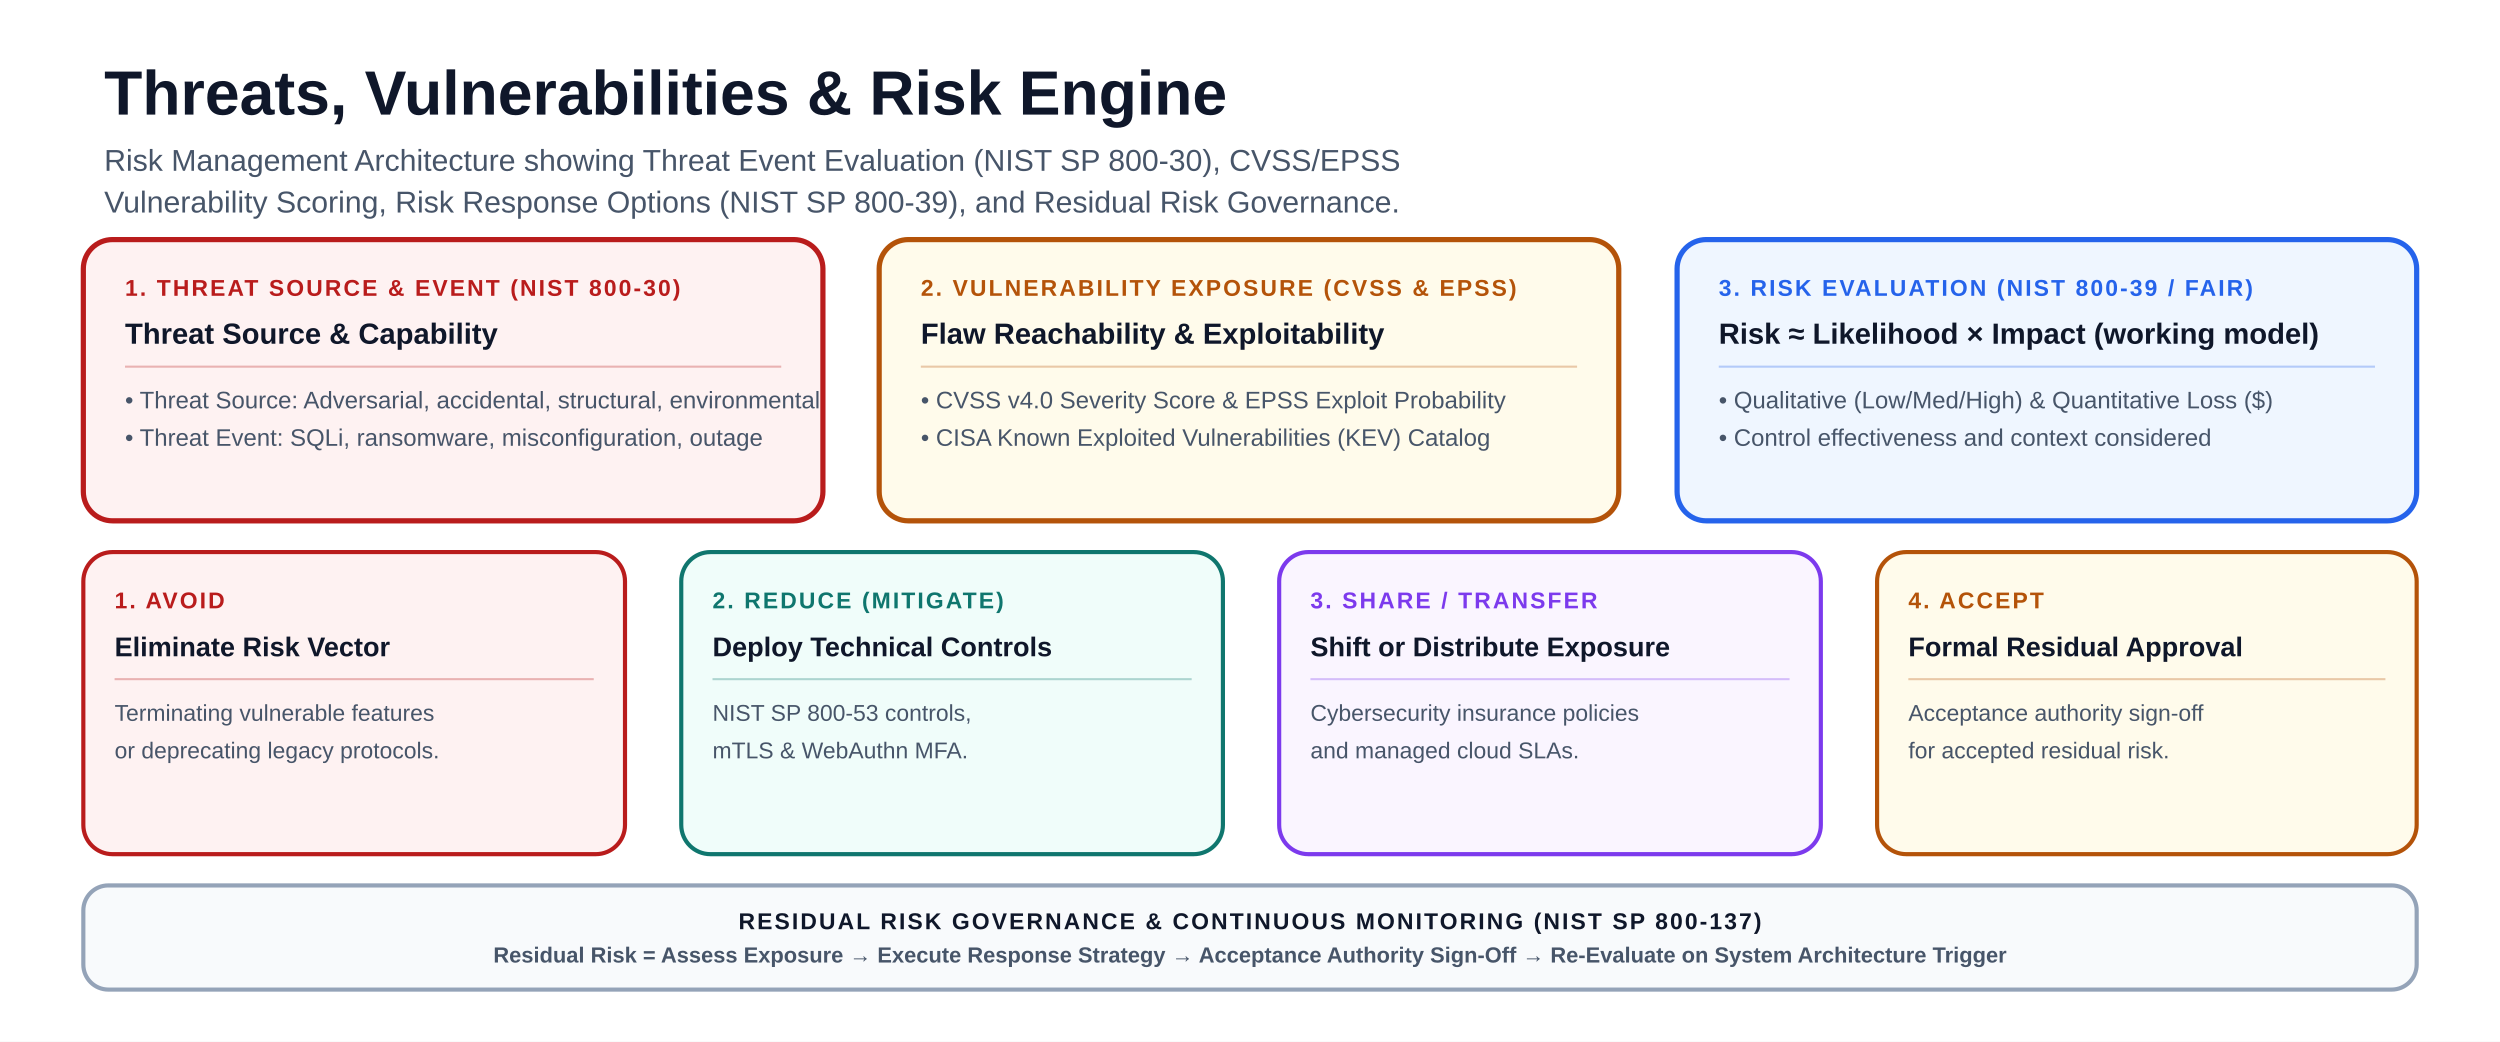
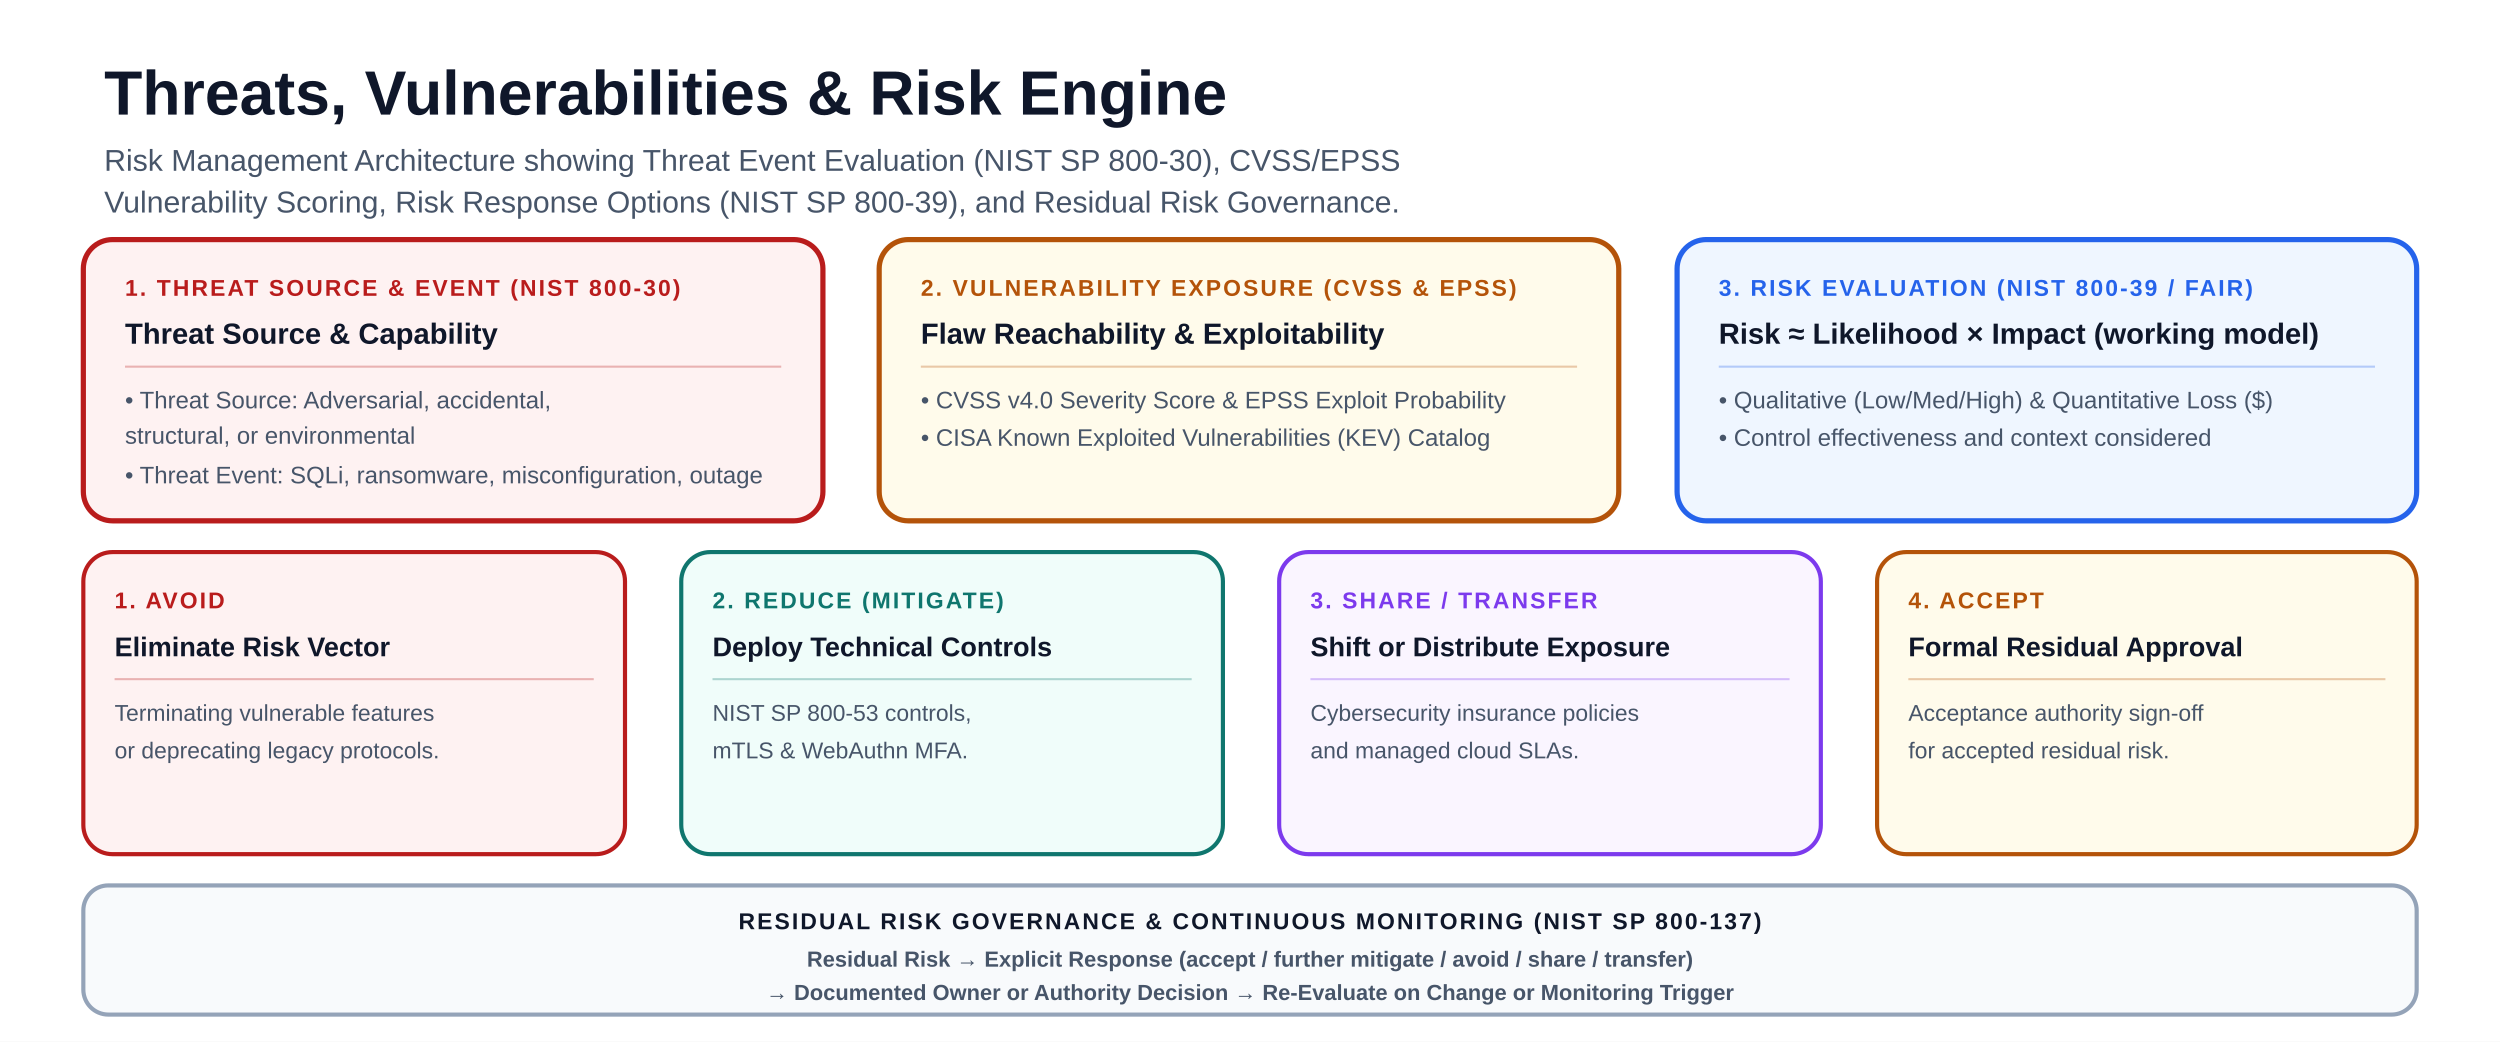
<svg xmlns="http://www.w3.org/2000/svg" viewBox="0 0 1200 500" font-family="-apple-system, BlinkMacSystemFont, 'Segoe UI', Arial, sans-serif" role="img" aria-labelledby="title description">
  <rect width="1200" height="500" fill="#ffffff" />
  <defs>
    <marker id="arrow" viewBox="0 0 10 10" refX="8.5" refY="5" markerWidth="8" markerHeight="8" orient="auto">
      <path d="M0 0 L10 5 L0 10Z" fill="#94a3b8" />
    </marker>
    <marker id="arrow-reverse" viewBox="0 0 10 10" refX="1.5" refY="5" markerWidth="8" markerHeight="8" orient="auto">
      <path d="M10 0 L0 5 L10 10Z" fill="#94a3b8" />
    </marker>
    <marker id="arrow-blue" viewBox="0 0 10 10" refX="8.5" refY="5" markerWidth="8" markerHeight="8" orient="auto">
      <path d="M0 0 L10 5 L0 10Z" fill="#2563eb" />
    </marker>
    <marker id="arrow-teal" viewBox="0 0 10 10" refX="8.5" refY="5" markerWidth="8" markerHeight="8" orient="auto">
      <path d="M0 0 L10 5 L0 10Z" fill="#0f766e" />
    </marker>
    <marker id="arrow-amber" viewBox="0 0 10 10" refX="8.5" refY="5" markerWidth="8" markerHeight="8" orient="auto">
      <path d="M0 0 L10 5 L0 10Z" fill="#b45309" />
    </marker>
    <marker id="arrow-violet" viewBox="0 0 10 10" refX="8.5" refY="5" markerWidth="8" markerHeight="8" orient="auto">
      <path d="M0 0 L10 5 L0 10Z" fill="#7c3aed" />
    </marker>
    <marker id="arrow-red" viewBox="0 0 10 10" refX="8.5" refY="5" markerWidth="8" markerHeight="8" orient="auto">
      <path d="M0 0 L10 5 L0 10Z" fill="#b91c1c" />
    </marker>
  </defs>
  <text x="50" y="55" font-size="30" font-weight="850" fill="#0f172a">Threats, Vulnerabilities &amp; Risk Engine</text>
  <text x="50" y="82" font-size="14.5" fill="#475569">Risk Management Architecture showing Threat Event Evaluation (NIST SP 800-30), CVSS/EPSS</text>
  <text x="50" y="102" font-size="14.5" fill="#475569">Vulnerability Scoring, Risk Response Options (NIST SP 800-39), and Residual Risk Governance.</text>
  <rect x="40" y="115" width="355" height="135" rx="14" fill="#fef2f2" stroke="#b91c1c" stroke-width="2.5" />
  <text x="60" y="142" font-size="11" font-weight="900" letter-spacing="1" fill="#b91c1c">1. THREAT SOURCE &amp; EVENT (NIST 800-30)</text>
  <text x="60" y="165" font-size="14" font-weight="800" fill="#0f172a">Threat Source &amp; Capability</text>
  <line x1="60" y1="176" x2="375" y2="176" stroke="#b91c1c" stroke-opacity="0.3" stroke-width="1" />
-   <text x="60" y="196" font-size="11.5" font-weight="500" fill="#475569">• Threat Source: Adversarial, accidental, structural, environmental</text>
-   <text x="60" y="214" font-size="11.5" font-weight="500" fill="#475569">• Threat Event: SQLi, ransomware, misconfiguration, outage</text>
+   <text x="60" y="196" font-size="11.5" font-weight="500" fill="#475569">• Threat Source: Adversarial, accidental,</text>
+   <text x="60" y="213" font-size="11.5" font-weight="500" fill="#475569">  structural, or environmental</text>
+   <text x="60" y="232" font-size="11.5" font-weight="500" fill="#475569">• Threat Event: SQLi, ransomware, misconfiguration, outage</text>
  <rect x="422" y="115" width="355" height="135" rx="14" fill="#fffbeb" stroke="#b45309" stroke-width="2.5" />
  <text x="442" y="142" font-size="11" font-weight="900" letter-spacing="1" fill="#b45309">2. VULNERABILITY EXPOSURE (CVSS &amp; EPSS)</text>
  <text x="442" y="165" font-size="14" font-weight="800" fill="#0f172a">Flaw Reachability &amp; Exploitability</text>
  <line x1="442" y1="176" x2="757" y2="176" stroke="#b45309" stroke-opacity="0.3" stroke-width="1" />
  <text x="442" y="196" font-size="11.5" font-weight="500" fill="#475569">• CVSS v4.0 Severity Score &amp; EPSS Exploit Probability</text>
  <text x="442" y="214" font-size="11.5" font-weight="500" fill="#475569">• CISA Known Exploited Vulnerabilities (KEV) Catalog</text>
  <rect x="805" y="115" width="355" height="135" rx="14" fill="#eff6ff" stroke="#2563eb" stroke-width="2.5" />
  <text x="825" y="142" font-size="11" font-weight="900" letter-spacing="1" fill="#2563eb">3. RISK EVALUATION (NIST 800-39 / FAIR)</text>
  <text x="825" y="165" font-size="14" font-weight="800" fill="#0f172a">Risk ≈ Likelihood × Impact (working model)</text>
  <line x1="825" y1="176" x2="1140" y2="176" stroke="#2563eb" stroke-opacity="0.3" stroke-width="1" />
  <text x="825" y="196" font-size="11.5" font-weight="500" fill="#475569">• Qualitative (Low/Med/High) &amp; Quantitative Loss ($)</text>
  <text x="825" y="214" font-size="11.5" font-weight="500" fill="#475569">• Control effectiveness and context considered</text>
  <rect x="40" y="265" width="260" height="145" rx="14" fill="#fef2f2" stroke="#b91c1c" stroke-width="2" />
  <text x="55" y="292" font-size="11" font-weight="900" letter-spacing="1" fill="#b91c1c">1. AVOID</text>
  <text x="55" y="315" font-size="13" font-weight="800" fill="#0f172a">Eliminate Risk Vector</text>
  <line x1="55" y1="326" x2="285" y2="326" stroke="#b91c1c" stroke-opacity="0.3" stroke-width="1" />
  <text x="55" y="346" font-size="11" font-weight="500" fill="#475569">Terminating vulnerable features</text>
  <text x="55" y="364" font-size="11" font-weight="500" fill="#475569">or deprecating legacy protocols.</text>
  <rect x="327" y="265" width="260" height="145" rx="14" fill="#f0fdfa" stroke="#0f766e" stroke-width="2" />
  <text x="342" y="292" font-size="11" font-weight="900" letter-spacing="1" fill="#0f766e">2. REDUCE (MITIGATE)</text>
  <text x="342" y="315" font-size="13" font-weight="800" fill="#0f172a">Deploy Technical Controls</text>
  <line x1="342" y1="326" x2="572" y2="326" stroke="#0f766e" stroke-opacity="0.3" stroke-width="1" />
  <text x="342" y="346" font-size="11" font-weight="500" fill="#475569">NIST SP 800-53 controls,</text>
  <text x="342" y="364" font-size="11" font-weight="500" fill="#475569">mTLS &amp; WebAuthn MFA.</text>
  <rect x="614" y="265" width="260" height="145" rx="14" fill="#faf5ff" stroke="#7c3aed" stroke-width="2" />
  <text x="629" y="292" font-size="11" font-weight="900" letter-spacing="1" fill="#7c3aed">3. SHARE / TRANSFER</text>
  <text x="629" y="315" font-size="13" font-weight="800" fill="#0f172a">Shift or Distribute Exposure</text>
  <line x1="629" y1="326" x2="859" y2="326" stroke="#7c3aed" stroke-opacity="0.3" stroke-width="1" />
  <text x="629" y="346" font-size="11" font-weight="500" fill="#475569">Cybersecurity insurance policies</text>
  <text x="629" y="364" font-size="11" font-weight="500" fill="#475569">and managed cloud SLAs.</text>
  <rect x="901" y="265" width="259" height="145" rx="14" fill="#fffbeb" stroke="#b45309" stroke-width="2" />
  <text x="916" y="292" font-size="11" font-weight="900" letter-spacing="1" fill="#b45309">4. ACCEPT</text>
  <text x="916" y="315" font-size="13" font-weight="800" fill="#0f172a">Formal Residual Approval</text>
  <line x1="916" y1="326" x2="1145" y2="326" stroke="#b45309" stroke-opacity="0.3" stroke-width="1" />
  <text x="916" y="346" font-size="11" font-weight="500" fill="#475569">Acceptance authority sign-off</text>
  <text x="916" y="364" font-size="11" font-weight="500" fill="#475569">for accepted residual risk.</text>
-   <rect x="40" y="425" width="1120" height="50" rx="12" fill="#f8fafc" stroke="#94a3b8" stroke-width="2" />
+   <rect x="40" y="425" width="1120" height="62" rx="12" fill="#f8fafc" stroke="#94a3b8" stroke-width="2" />
  <text x="600" y="446" text-anchor="middle" font-size="11" font-weight="900" letter-spacing="1" fill="#0f172a">RESIDUAL RISK GOVERNANCE &amp; CONTINUOUS MONITORING (NIST SP 800-137)</text>
-   <text x="600" y="462" text-anchor="middle" font-size="10.5" font-weight="600" fill="#475569">Residual Risk = Assess Exposure → Execute Response Strategy → Acceptance Authority Sign-Off → Re-Evaluate on System Architecture Trigger</text>
+   <text x="600" y="464" text-anchor="middle" font-size="10.5" font-weight="600" fill="#475569">Residual Risk → Explicit Response (accept / further mitigate / avoid / share / transfer)</text>
+   <text x="600" y="480" text-anchor="middle" font-size="10.5" font-weight="600" fill="#475569">→ Documented Owner or Authority Decision → Re-Evaluate on Change or Monitoring Trigger</text>
</svg>
